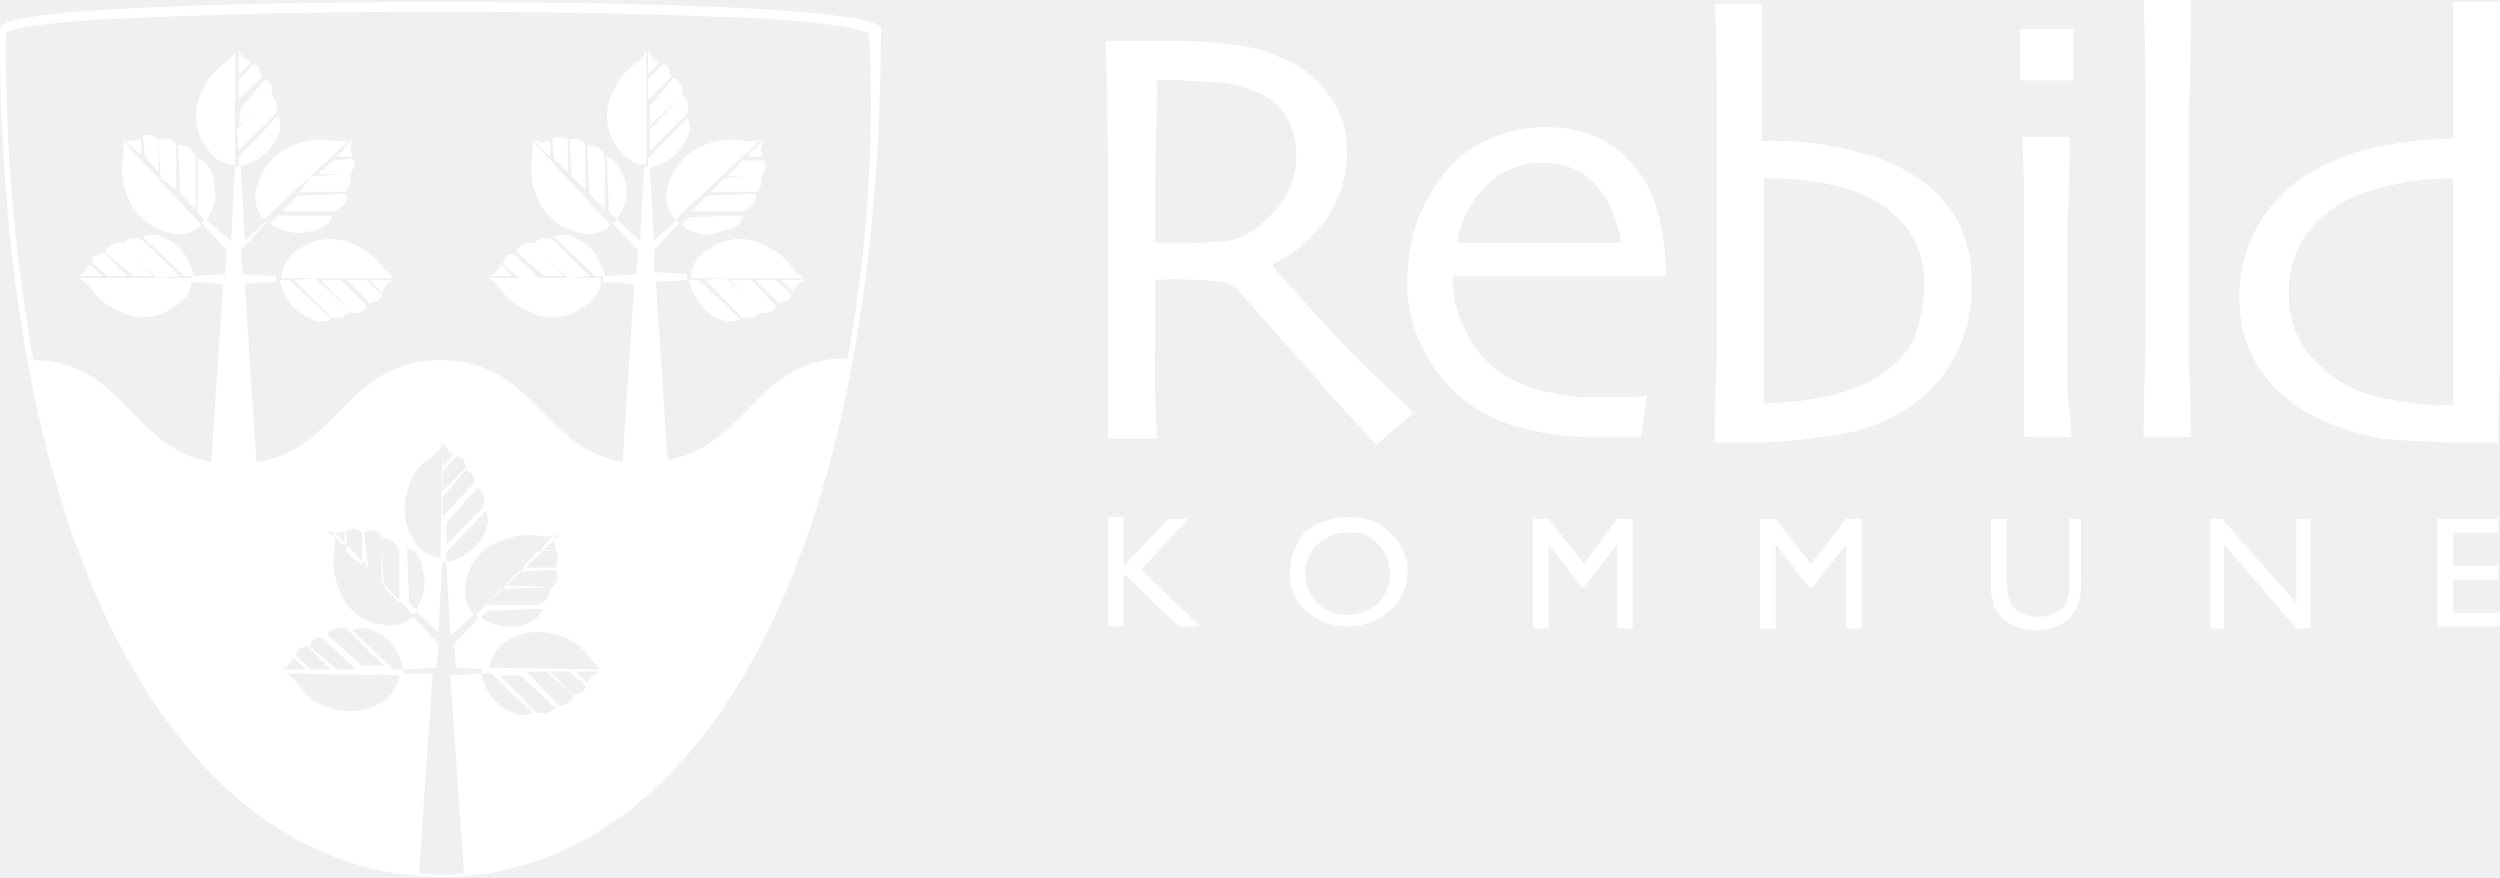
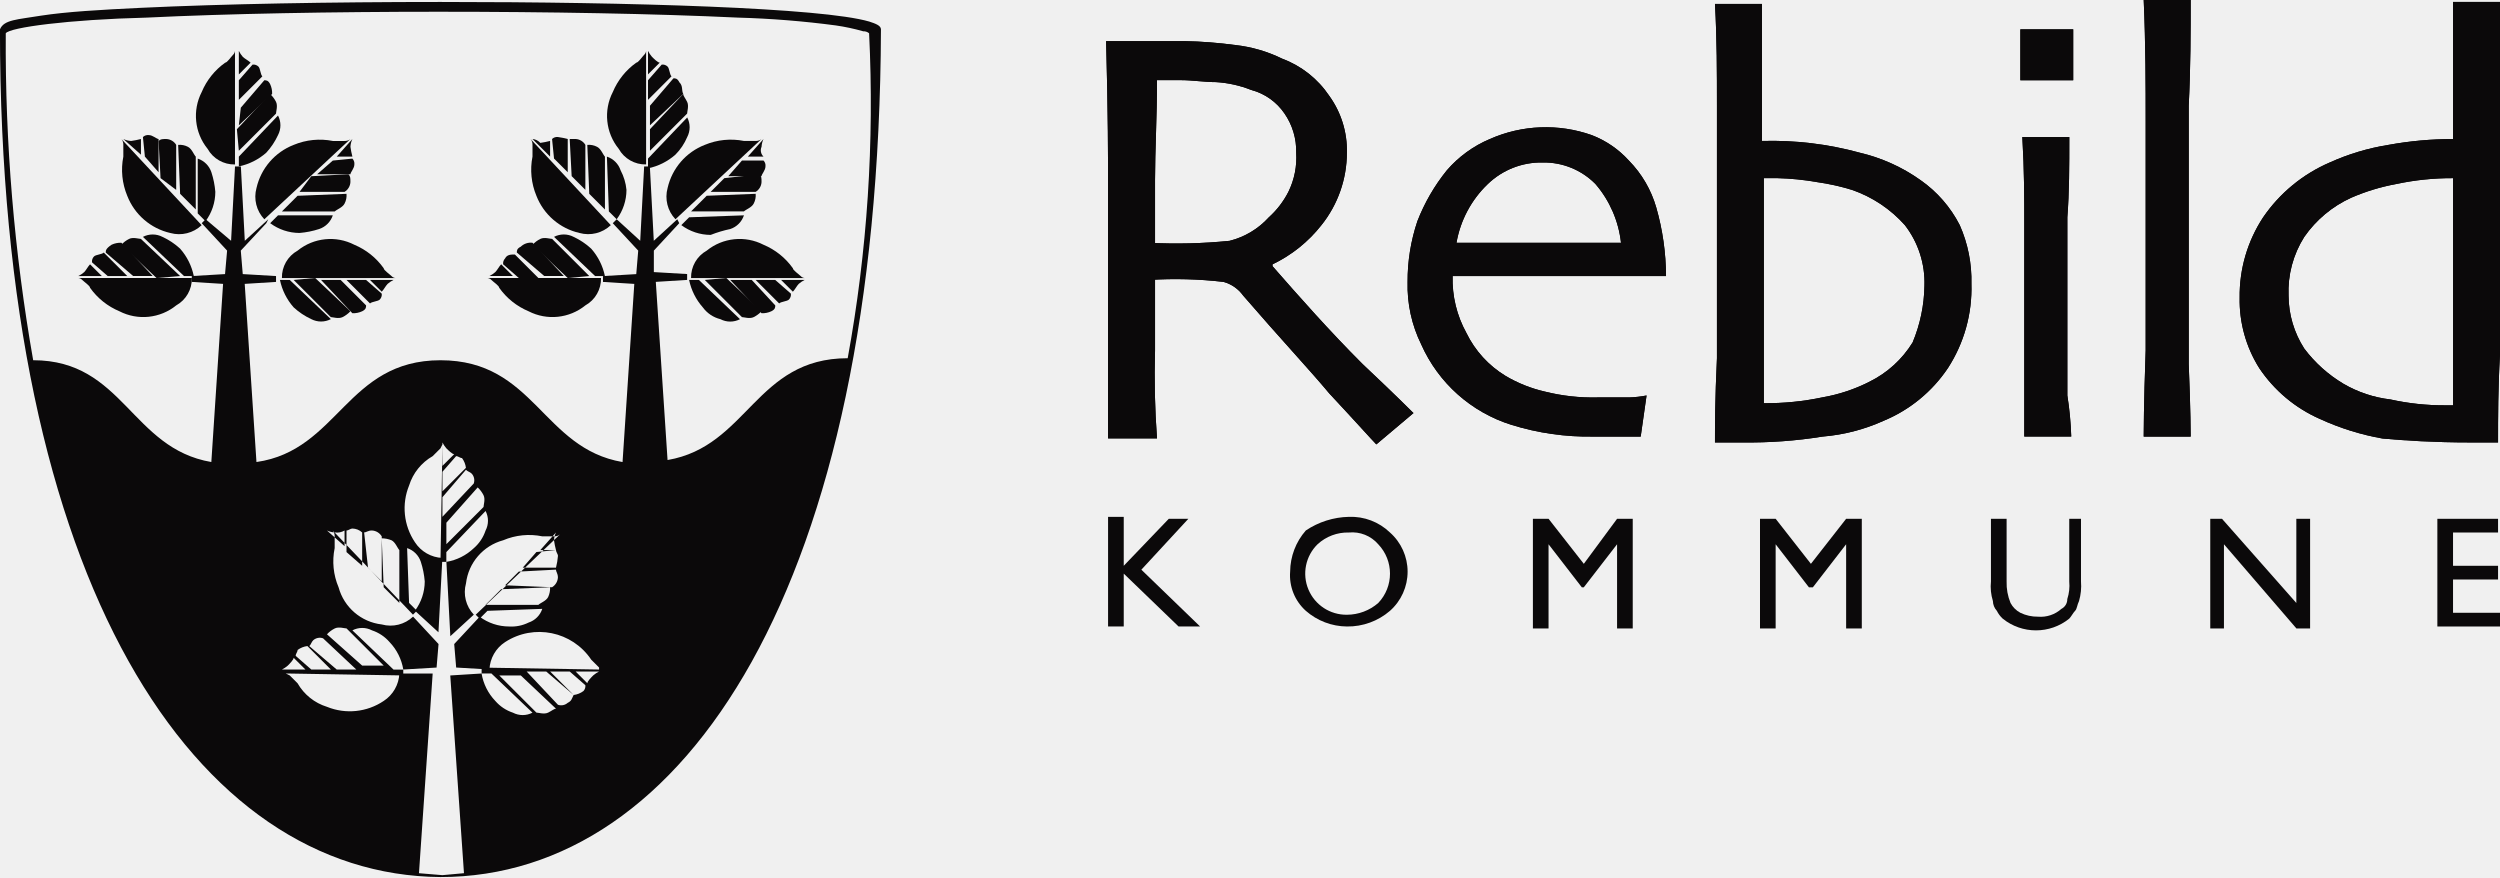
<svg xmlns="http://www.w3.org/2000/svg" width="121.091" height="42.482" viewBox="0 0 121.091 42.482">
  <defs>
-     <style>.a{fill:#fff;}.b{fill:none;}</style>
+     <style>.a{fill:#0b090a;}.b{fill:none;}</style>
  </defs>
  <g transform="translate(-16.6 -17.8)">
    <g transform="translate(70.176 17.8)">
      <g transform="translate(0.095 25.034)">
        <path class="a" d="M76.14,44.295h.948L74.812,46.76l2.845,2.75H76.614l-2.655-2.56v2.56H73.2V44.2h.759v2.371Z" transform="translate(-73.2 -44.2)" />
        <path class="a" d="M85.345,44.2a2.716,2.716,0,0,1,1.991.759,2.534,2.534,0,0,1,0,3.793,3.124,3.124,0,0,1-2.086.759,3.06,3.06,0,0,1-1.991-.759,2.312,2.312,0,0,1-.759-1.9,3.06,3.06,0,0,1,.759-1.991A3.89,3.89,0,0,1,85.345,44.2Zm0,.759a2.153,2.153,0,0,0-1.517.569,1.992,1.992,0,0,0,1.422,3.414,2.325,2.325,0,0,0,1.517-.569,2.062,2.062,0,0,0,0-2.845A1.664,1.664,0,0,0,85.345,44.959Z" transform="translate(-73.681 -44.2)" />
        <path class="a" d="M98.977,44.3h.759v5.31h-.759V45.533l-1.612,2.086h-.095l-1.612-2.086V49.61H94.9V44.3h.759l1.707,2.181Z" transform="translate(-74.323 -44.205)" />
        <path class="a" d="M110.672,44.3h.759v5.31h-.759V45.533l-1.612,2.086h-.19l-1.612-2.086V49.61H106.5V44.3h.759l1.707,2.181Z" transform="translate(-74.923 -44.205)" />
        <path class="a" d="M121.9,44.3h.759v3.034a2.643,2.643,0,0,1-.095.948c-.095.19-.095.379-.19.474s-.19.284-.284.379a2.568,2.568,0,0,1-3.224,0,1.309,1.309,0,0,1-.284-.379.724.724,0,0,1-.19-.474,2.379,2.379,0,0,1-.095-.948V44.3h.759v3.034a2.538,2.538,0,0,0,.19,1.043,1.143,1.143,0,0,0,.474.474,1.894,1.894,0,0,0,.853.19,1.511,1.511,0,0,0,1.138-.379.521.521,0,0,0,.284-.474,2.1,2.1,0,0,0,.095-.853V44.3Z" transform="translate(-75.534 -44.205)" />
        <path class="a" d="M133.577,44.3h.759v5.31h-.664l-3.509-4.077V49.61H129.5V44.3h.569l3.6,4.077V44.3Z" transform="translate(-76.114 -44.205)" />
        <path class="a" d="M141.1,44.3h2.94v.664h-2.181v1.612h2.181v.664h-2.181v1.612h2.276v.664H141.1Z" transform="translate(-76.714 -44.205)" />
      </g>
      <path class="a" d="M87.988,37.917l-1.8,1.517c-.19-.19-.948-1.043-2.276-2.465-.948-1.138-2.371-2.655-4.172-4.741a1.739,1.739,0,0,0-.948-.664,20.06,20.06,0,0,0-3.6-.095v-1.8a25.614,25.614,0,0,0,3.888-.095,3.82,3.82,0,0,0,1.9-1.138,4.253,4.253,0,0,0,.948-1.233,3.761,3.761,0,0,0,.379-1.9,3.2,3.2,0,0,0-.569-1.9,2.827,2.827,0,0,0-1.612-1.138,5.537,5.537,0,0,0-1.707-.379c-.569,0-1.138-.095-1.707-.095H75.565c0,1.8-.095,3.414-.095,4.836v8.25a41.682,41.682,0,0,0,.095,4.267H73.195V27.012c0-1.328,0-3.6-.095-7.112h3.793a21.575,21.575,0,0,1,2.465.19,6.906,6.906,0,0,1,2.276.664,4.739,4.739,0,0,1,2.276,1.8,4.517,4.517,0,0,1,.853,2.75,5.634,5.634,0,0,1-1.233,3.509,6.683,6.683,0,0,1-2.371,1.9V30.8c1.328,1.517,2.75,3.129,4.362,4.741C87.039,36.968,87.893,37.822,87.988,37.917Z" transform="translate(-73.1 -17.909)" />
      <path class="a" d="M101.017,31.507H90.681a5.371,5.371,0,0,0,.664,2.75,4.985,4.985,0,0,0,1.9,2.086,6.621,6.621,0,0,0,1.9.759,9.542,9.542,0,0,0,2.56.284h1.517a5.241,5.241,0,0,0,.853-.095l-.284,1.991H97.508a12.608,12.608,0,0,1-3.983-.569,7.1,7.1,0,0,1-4.362-3.888,6.477,6.477,0,0,1-.664-3.034,9.091,9.091,0,0,1,.474-2.94A9.245,9.245,0,0,1,90.4,26.386a5.654,5.654,0,0,1,2.086-1.517,6.7,6.7,0,0,1,4.931-.19,4.711,4.711,0,0,1,1.8,1.233,5.365,5.365,0,0,1,1.328,2.276A12.192,12.192,0,0,1,101.017,31.507Zm-2.181-1.612A5.238,5.238,0,0,0,97.6,27.05a3.5,3.5,0,0,0-2.56-1.043,3.725,3.725,0,0,0-2.655,1.043,5.159,5.159,0,0,0-1.517,2.845Z" transform="translate(-73.897 -18.136)" />
      <path class="a" d="M116.622,31.56a7.109,7.109,0,0,1-1.138,4.077,6.955,6.955,0,0,1-3.129,2.56,8.908,8.908,0,0,1-2.94.759,22.505,22.505,0,0,1-3.888.284H104.2c0-.759,0-2.086.095-4.077V22.931c0-1.612,0-3.224-.095-4.931h2.276v6.638a16.165,16.165,0,0,1,4.741.569,8.4,8.4,0,0,1,2.94,1.328,5.976,5.976,0,0,1,1.9,2.181A6.622,6.622,0,0,1,116.622,31.56Zm-2.276.095a4.556,4.556,0,0,0-.948-2.94,6.1,6.1,0,0,0-2.56-1.707,11.026,11.026,0,0,0-1.707-.379,12.851,12.851,0,0,0-1.9-.19h-.664v10.9a13.138,13.138,0,0,0,2.845-.284,8.031,8.031,0,0,0,2.276-.759,5.1,5.1,0,0,0,2.086-1.9A7.411,7.411,0,0,0,114.346,31.655Z" transform="translate(-74.709 -17.81)" />
      <path class="a" d="M122.36,21.765H119.8V19.3h2.56Zm-.095,17.258H119.99V28.688c0-1.138,0-2.56-.095-4.172h2.276c0,1.422,0,2.655-.095,3.888v8.629A15.868,15.868,0,0,1,122.265,39.024Z" transform="translate(-75.517 -17.878)" />
      <path class="a" d="M128.376,38.946H126.1c0-.095,0-1.517.095-4.172V23.679c0-1.707,0-3.7-.095-5.879h2.276c0,1.517,0,3.224-.095,5.121V35.437C128.376,37.713,128.376,38.851,128.376,38.946Z" transform="translate(-75.843 -17.8)" />
      <path class="a" d="M143.517,39.236h-1.328c-1.8,0-3.224-.095-4.267-.19a12.454,12.454,0,0,1-3.034-.948,6.864,6.864,0,0,1-2.94-2.465A6.191,6.191,0,0,1,131,32.219a6.921,6.921,0,0,1,1.138-3.888,7.517,7.517,0,0,1,3.224-2.655,11.179,11.179,0,0,1,2.845-.853,17.46,17.46,0,0,1,3.129-.284V17.9h2.276V34.968C143.517,36.581,143.517,38,143.517,39.236Zm-2.181-10.146V26.434a12.873,12.873,0,0,0-2.75.284,9.952,9.952,0,0,0-2.181.664,5.575,5.575,0,0,0-2.276,1.9,4.938,4.938,0,0,0-.759,2.845,4.769,4.769,0,0,0,.759,2.56,6.608,6.608,0,0,0,1.9,1.707,5.873,5.873,0,0,0,2.276.759,12,12,0,0,0,2.655.284h.379V29.089Z" transform="translate(-76.096 -17.805)" />
      <path class="a" d="M87.988,37.917l-1.8,1.517c-.19-.19-.948-1.043-2.276-2.465-.948-1.138-2.371-2.655-4.172-4.741a1.739,1.739,0,0,0-.948-.664,20.06,20.06,0,0,0-3.6-.095v-1.8a25.614,25.614,0,0,0,3.888-.095,3.82,3.82,0,0,0,1.9-1.138,4.253,4.253,0,0,0,.948-1.233,3.761,3.761,0,0,0,.379-1.9,3.2,3.2,0,0,0-.569-1.9,2.827,2.827,0,0,0-1.612-1.138,5.537,5.537,0,0,0-1.707-.379c-.569,0-1.138-.095-1.707-.095H75.565c0,1.8-.095,3.414-.095,4.836v8.25a41.682,41.682,0,0,0,.095,4.267H73.195V27.012c0-1.328,0-3.6-.095-7.112h3.793a21.575,21.575,0,0,1,2.465.19,6.906,6.906,0,0,1,2.276.664,4.739,4.739,0,0,1,2.276,1.8,4.517,4.517,0,0,1,.853,2.75,5.634,5.634,0,0,1-1.233,3.509,6.683,6.683,0,0,1-2.371,1.9V30.8c1.328,1.517,2.75,3.129,4.362,4.741C87.039,36.968,87.893,37.822,87.988,37.917Z" transform="translate(-73.1 -17.909)" />
      <path class="a" d="M101.017,31.507H90.681a5.371,5.371,0,0,0,.664,2.75,4.985,4.985,0,0,0,1.9,2.086,6.621,6.621,0,0,0,1.9.759,9.542,9.542,0,0,0,2.56.284h1.517a5.241,5.241,0,0,0,.853-.095l-.284,1.991H97.508a12.608,12.608,0,0,1-3.983-.569,7.1,7.1,0,0,1-4.362-3.888,6.477,6.477,0,0,1-.664-3.034,9.091,9.091,0,0,1,.474-2.94A9.245,9.245,0,0,1,90.4,26.386a5.654,5.654,0,0,1,2.086-1.517,6.7,6.7,0,0,1,4.931-.19,4.711,4.711,0,0,1,1.8,1.233,5.365,5.365,0,0,1,1.328,2.276A12.192,12.192,0,0,1,101.017,31.507Zm-2.181-1.612A5.238,5.238,0,0,0,97.6,27.05a3.5,3.5,0,0,0-2.56-1.043,3.725,3.725,0,0,0-2.655,1.043,5.159,5.159,0,0,0-1.517,2.845Z" transform="translate(-73.897 -18.136)" />
      <path class="a" d="M116.622,31.56a7.109,7.109,0,0,1-1.138,4.077,6.955,6.955,0,0,1-3.129,2.56,8.908,8.908,0,0,1-2.94.759,22.505,22.505,0,0,1-3.888.284H104.2c0-.759,0-2.086.095-4.077V22.931c0-1.612,0-3.224-.095-4.931h2.276v6.638a16.165,16.165,0,0,1,4.741.569,8.4,8.4,0,0,1,2.94,1.328,5.976,5.976,0,0,1,1.9,2.181A6.622,6.622,0,0,1,116.622,31.56Zm-2.276.095a4.556,4.556,0,0,0-.948-2.94,6.1,6.1,0,0,0-2.56-1.707,11.026,11.026,0,0,0-1.707-.379,12.851,12.851,0,0,0-1.9-.19h-.664v10.9a13.138,13.138,0,0,0,2.845-.284,8.031,8.031,0,0,0,2.276-.759,5.1,5.1,0,0,0,2.086-1.9A7.411,7.411,0,0,0,114.346,31.655Z" transform="translate(-74.709 -17.81)" />
      <path class="a" d="M122.36,21.765H119.8V19.3h2.56Zm-.095,17.258H119.99V28.688c0-1.138,0-2.56-.095-4.172h2.276c0,1.422,0,2.655-.095,3.888v8.629A15.868,15.868,0,0,1,122.265,39.024Z" transform="translate(-75.517 -17.878)" />
      <path class="a" d="M128.376,38.946H126.1c0-.095,0-1.517.095-4.172V23.679c0-1.707,0-3.7-.095-5.879h2.276c0,1.517,0,3.224-.095,5.121V35.437C128.376,37.713,128.376,38.851,128.376,38.946Z" transform="translate(-75.843 -17.8)" />
      <path class="a" d="M143.517,39.236h-1.328c-1.8,0-3.224-.095-4.267-.19a12.454,12.454,0,0,1-3.034-.948,6.864,6.864,0,0,1-2.94-2.465A6.191,6.191,0,0,1,131,32.219a6.921,6.921,0,0,1,1.138-3.888,7.517,7.517,0,0,1,3.224-2.655,11.179,11.179,0,0,1,2.845-.853,17.46,17.46,0,0,1,3.129-.284V17.9h2.276V34.968C143.517,36.581,143.517,38,143.517,39.236Zm-2.181-10.146V26.434a12.873,12.873,0,0,0-2.75.284,9.952,9.952,0,0,0-2.181.664,5.575,5.575,0,0,0-2.276,1.9,4.938,4.938,0,0,0-.759,2.845,4.769,4.769,0,0,0,.759,2.56,6.608,6.608,0,0,0,1.9,1.707,5.873,5.873,0,0,0,2.276.759,12,12,0,0,0,2.655.284h.379V29.089Z" transform="translate(-76.096 -17.805)" />
    </g>
    <g transform="translate(16.6 17.895)">
      <path class="a" d="M28.8,25.691v.474a2.884,2.884,0,0,0,1.328-.664,3.309,3.309,0,0,0,.569-.853,1.022,1.022,0,0,0,0-.948Z" transform="translate(-17.231 -18.2)" />
      <path class="a" d="M28.795,25.35l1.8-1.8c0-.095.095-.379,0-.569a1.309,1.309,0,0,0-.284-.379L28.7,24.307Z" transform="translate(-17.226 -18.143)" />
      <path class="a" d="M28.8,24.081l1.612-1.517a1.031,1.031,0,0,0-.095-.474c-.095-.19-.19-.19-.284-.19l-1.138,1.328Z" transform="translate(-17.231 -18.107)" />
      <path class="a" d="M28.5,20.4a.294.294,0,0,1-.095.19c-.095.095-.284.379-.379.379a3.31,3.31,0,0,0-1.138,1.422,2.53,2.53,0,0,0,.284,2.75A1.481,1.481,0,0,0,28.5,25.9V20.4Z" transform="translate(-17.118 -18.029)" />
      <path class="a" d="M28.8,22.807l1.138-1.138c-.095-.095-.095-.379-.19-.474a.348.348,0,0,0-.284-.095l-.664.759Z" transform="translate(-17.231 -18.066)" />
      <path class="a" d="M29.369,20.969c-.095-.095-.284-.19-.379-.284a1.364,1.364,0,0,1-.19-.284h0v1.138Z" transform="translate(-17.231 -18.029)" />
      <path class="a" d="M30.779,28.8l-.379.379a2.391,2.391,0,0,0,1.422.474,4.173,4.173,0,0,0,.948-.19,1.043,1.043,0,0,0,.664-.664Z" transform="translate(-17.314 -18.464)" />
      <path class="a" d="M31,28.553h2.56c.095-.095.379-.19.474-.379a.855.855,0,0,0,.095-.474l-2.371.095Z" transform="translate(-17.345 -18.407)" />
      <path class="a" d="M31.9,27.553h2.181a.591.591,0,0,0,.284-.474c0-.19,0-.284-.095-.379l-1.8.095Z" transform="translate(-17.392 -18.355)" />
      <path class="a" d="M34.249,24.9a.415.415,0,0,1-.284.095H33.4a3.278,3.278,0,0,0-1.9.19,2.942,2.942,0,0,0-1.8,2.086,1.589,1.589,0,0,0,.379,1.517L34.249,24.9Z" transform="translate(-17.276 -18.262)" />
      <path class="a" d="M32.8,26.659h1.612c0-.095.19-.284.19-.474a.348.348,0,0,0-.095-.284l-.948.095Z" transform="translate(-17.438 -18.314)" />
      <path class="a" d="M34.559,25.753a4.107,4.107,0,0,1-.095-.474.981.981,0,0,1,.095-.379h0l-.759.853Z" transform="translate(-17.49 -18.262)" />
      <path class="a" d="M26.7,28.555l.379.379a2.391,2.391,0,0,0,.474-1.422,4.173,4.173,0,0,0-.19-.948A1.043,1.043,0,0,0,26.7,25.9Z" transform="translate(-17.123 -18.314)" />
      <path class="a" d="M26.553,28.329v-2.56c-.095-.095-.19-.379-.379-.474A.855.855,0,0,0,25.7,25.2l.095,2.371Z" transform="translate(-17.071 -18.278)" />
      <path class="a" d="M25.553,27.365V25.184a.591.591,0,0,0-.474-.284c-.19,0-.284,0-.379.095l.095,1.8Z" transform="translate(-17.019 -18.262)" />
      <path class="a" d="M22.8,24.9a.415.415,0,0,1,.095.284v.569a3.278,3.278,0,0,0,.19,1.9,2.942,2.942,0,0,0,2.086,1.8,1.589,1.589,0,0,0,1.517-.379L22.8,24.9Z" transform="translate(-16.921 -18.262)" />
      <path class="a" d="M24.659,26.5V24.89c-.095,0-.284-.19-.474-.19a.348.348,0,0,0-.284.095l.095.948Z" transform="translate(-16.978 -18.252)" />
      <path class="a" d="M23.753,24.9a4.107,4.107,0,0,1-.474.095A.981.981,0,0,1,22.9,24.9h0l.853.759Z" transform="translate(-16.926 -18.262)" />
      <path class="a" d="M25.891,31.791h.474a2.884,2.884,0,0,0-.664-1.328,3.309,3.309,0,0,0-.853-.569,1.022,1.022,0,0,0-.948,0Z" transform="translate(-16.978 -18.515)" />
      <path class="a" d="M25.645,31.8l-1.9-1.8c-.095,0-.379-.095-.569,0a1.309,1.309,0,0,0-.379.284l1.707,1.612Z" transform="translate(-16.921 -18.524)" />
      <path class="a" d="M24.276,31.812,22.759,30.2a1.031,1.031,0,0,0-.474.095c-.284.19-.284.284-.284.379l1.328,1.138Z" transform="translate(-16.879 -18.537)" />
      <path class="a" d="M20.6,32a.294.294,0,0,1,.19.095c.095.095.379.284.379.379a3.31,3.31,0,0,0,1.422,1.138,2.53,2.53,0,0,0,2.75-.284A1.481,1.481,0,0,0,26.1,32Z" transform="translate(-16.807 -18.63)" />
      <path class="a" d="M23.007,31.838,21.869,30.7c-.095.095-.379.095-.474.19a.348.348,0,0,0-.095.284l.759.664Z" transform="translate(-16.843 -18.562)" />
      <path class="a" d="M21.169,31.3c-.095.095-.19.284-.284.379a1.364,1.364,0,0,1-.284.19h1.138Z" transform="translate(-16.807 -18.593)" />
      <path class="a" d="M31.374,32.1H30.9a2.885,2.885,0,0,0,.664,1.328,3.309,3.309,0,0,0,.853.569,1.022,1.022,0,0,0,.948,0Z" transform="translate(-17.34 -18.635)" />
      <path class="a" d="M31.6,32.095l1.8,1.8c.095,0,.379.095.569,0a1.309,1.309,0,0,0,.379-.284L32.643,32Z" transform="translate(-17.376 -18.63)" />
      <path class="a" d="M33,32.1l1.517,1.612a1.031,1.031,0,0,0,.474-.095c.19-.095.19-.19.19-.284L33.948,32.1Z" transform="translate(-17.449 -18.635)" />
      <path class="a" d="M36.5,31.9a.294.294,0,0,1-.19-.095c-.095-.095-.379-.284-.379-.379a3.31,3.31,0,0,0-1.422-1.138,2.53,2.53,0,0,0-2.75.284A1.481,1.481,0,0,0,31,31.9Z" transform="translate(-17.345 -18.527)" />
      <path class="a" d="M34.3,32.1l1.138,1.138c.095-.095.379-.095.474-.19a.348.348,0,0,0,.095-.284l-.759-.664Z" transform="translate(-17.516 -18.635)" />
      <path class="a" d="M36.069,32.669c.095-.095.19-.284.284-.379a1.364,1.364,0,0,1,.284-.19H35.5Z" transform="translate(-17.578 -18.635)" />
      <g transform="translate(0.474 0.284)">
        <path class="b" d="M58.633,19.148a10.077,10.077,0,0,0-1.328-.284c-1.138-.19-2.845-.284-4.741-.379-3.983-.19-9.293-.284-14.508-.284-5.121,0-10.241.095-14.129.284a34.811,34.811,0,0,0-6.827.759,88.207,88.207,0,0,0,1.328,15.836c4.362,0,4.741,4.267,8.629,4.931l.569-8.629-1.517-.095V31l1.612-.095.095-1.138-1.233-1.328.19-.19,1.138,1.043.19-3.6h.284l.19,3.6,1.138-1.043.19.19-1.233,1.328.095,1.138L30.375,31v.284l-1.517.095.569,8.629c3.983-.664,4.362-4.931,8.914-4.931s4.931,4.267,8.819,4.931l.569-8.629-1.517-.095a1.671,1.671,0,0,1-.759,1.328,2.936,2.936,0,0,1-2.75.284A2.49,2.49,0,0,1,41.28,31.76l-.379-.379a6.533,6.533,0,0,0-.664-.095h0l5.689.095V31.1h-.474l-1.991-1.9a1.022,1.022,0,0,1,.948,0,1.929,1.929,0,0,1,.853.569,2.521,2.521,0,0,1,.664,1.328L47.539,31l.095-1.138L46.4,28.536a1.589,1.589,0,0,1-1.517.379,2.462,2.462,0,0,1-2.086-1.8,3.2,3.2,0,0,1-.19-1.9v-.569a.415.415,0,0,0-.095-.284h0L46.4,28.441l.19-.19-.379-.379-.095-2.655a1.043,1.043,0,0,1,.664.664,1.875,1.875,0,0,1,.19.948,2.391,2.391,0,0,1-.474,1.422l1.138,1.043.19-3.6a1.671,1.671,0,0,1-1.328-.759,2.936,2.936,0,0,1-.284-2.75,2.49,2.49,0,0,1,1.138-1.422l.379-.379.095-.19h0l-.095,5.595h.284v-.474l1.9-1.991a1.022,1.022,0,0,1,0,.948,1.928,1.928,0,0,1-.569.853,2.521,2.521,0,0,1-1.328.664l.19,3.6,1.138-1.043a1.589,1.589,0,0,1-.379-1.517,2.462,2.462,0,0,1,1.8-2.086,3.2,3.2,0,0,1,1.9-.19h.569a.415.415,0,0,0,.284-.095h0l-4.077,3.983.19.19L50,28.251l2.655-.095A1.043,1.043,0,0,1,52,28.82a4.173,4.173,0,0,1-.948.19,2.391,2.391,0,0,1-1.422-.474L48.3,29.958l.095,1.138L50,31.191a1.671,1.671,0,0,1,.759-1.328,3.034,3.034,0,0,1,4.172.853l.379.379.19.095h0L49.909,31.1v.284h.474l1.991,1.9a1.022,1.022,0,0,1-.948,0,1.929,1.929,0,0,1-.853-.569,2.521,2.521,0,0,1-.664-1.328l-1.517.095.569,8.629c3.888-.664,4.267-4.931,8.724-4.931a88.207,88.207,0,0,0,1.328-15.836h0C58.918,19.243,58.823,19.243,58.633,19.148Zm-18.4,12.043h0a1.364,1.364,0,0,0,.284-.19c.095-.095.284-.284.284-.379l.569.569Zm1.422,0-.759-.664c0-.095.095-.19.095-.284a1,1,0,0,1,.474-.19l1.138,1.138Zm1.043-1.9c.19-.095.474,0,.569,0l1.8,1.8H44.03l-1.707-1.612C42.513,29.484,42.513,29.389,42.7,29.295Zm1.138,1.9h-.948l-1.328-1.138c.095-.095.095-.19.19-.284a.48.48,0,0,1,.474-.095Zm-.569-5.879-.853-.759h0a.981.981,0,0,0,.379.095.711.711,0,0,0,.474-.095Zm.095.19-.095-.948c.095,0,.19-.095.284-.095a.724.724,0,0,1,.474.19V26.26Zm1.612,1.517-.664-.664-.095-1.8c.095,0,.19-.095.379-.095a.591.591,0,0,1,.474.284Zm.948.948-.759-.759-.095-2.371a1.269,1.269,0,0,1,.474.095c.19.095.284.379.379.474Zm2.086-7.681h0a1.364,1.364,0,0,0,.19.284c.095.095.284.284.379.284l-.569.569Zm0,1.328.664-.759c.095,0,.19.095.284.095a1,1,0,0,1,.19.474l-1.138,1.138Zm0,1.328,1.138-1.328c.095.095.19.095.284.19a.48.48,0,0,1,.095.474l-1.612,1.517Zm1.9.379-1.8,1.8V24.079l1.612-1.707a1.309,1.309,0,0,1,.284.379C50,22.941,49.909,23.226,49.909,23.321Zm3.6,1.233h0a.981.981,0,0,0-.095.379.711.711,0,0,0,.095.474h-.759Zm-.379,3.129c-.095.19-.379.284-.474.379H50.1l.759-.759,2.371-.095A.855.855,0,0,1,53.133,27.682Zm.095-.474H51.047l.664-.664,1.8-.095c0,.095.095.19.095.379C53.513,27.019,53.323,27.114,53.228,27.208Zm.284-.948H51.9l.664-.759.948-.095c0,.095.095.19.095.284A3.353,3.353,0,0,1,53.513,26.26Zm-.379,7.017c-.19.095-.474,0-.569,0l-1.8-1.8h1.043l1.707,1.612C53.418,33.088,53.323,33.182,53.133,33.277Zm.948-.379a.48.48,0,0,1-.474.095L52.09,31.381h.948l1.328,1.138C54.271,32.613,54.271,32.708,54.082,32.9Zm.759-.664a1,1,0,0,1-.474.19l-1.138-1.138h.948l.759.664C54.935,32.139,54.935,32.139,54.84,32.234Zm.759-.853a1.364,1.364,0,0,0-.284.19c-.095.095-.284.284-.284.379l-.569-.569Z" transform="translate(-17.1 -18.2)" />
        <path class="a" d="M51.6,24.748a1.022,1.022,0,0,0,0-.948l-1.9,1.991v.474a2.884,2.884,0,0,0,1.328-.664A2.691,2.691,0,0,0,51.6,24.748Z" transform="translate(-18.787 -18.49)" />
        <path class="a" d="M51.412,22.6,49.8,24.307V25.35l1.8-1.8c0-.095.095-.379,0-.569S51.412,22.695,51.412,22.6Z" transform="translate(-18.792 -18.428)" />
        <path class="a" d="M51.222,21.99c-.095-.19-.19-.19-.284-.19L49.8,23.128v.948l1.612-1.517C51.317,22.369,51.412,22.179,51.222,21.99Z" transform="translate(-18.792 -18.386)" />
        <path class="a" d="M49.5,20.4a.294.294,0,0,1-.095.19c-.095.095-.284.379-.379.379a3.31,3.31,0,0,0-1.138,1.422,2.53,2.53,0,0,0,.284,2.75A1.481,1.481,0,0,0,49.5,25.9V20.4Z" transform="translate(-18.679 -18.314)" />
        <path class="a" d="M50.648,21.195a.348.348,0,0,0-.284-.095l-.664.759v.948l1.138-1.138C50.743,21.574,50.743,21.29,50.648,21.195Z" transform="translate(-18.787 -18.35)" />
        <path class="a" d="M49.89,20.684a1.364,1.364,0,0,1-.19-.284h0v1.138l.569-.569C50.174,20.969,49.984,20.779,49.89,20.684Z" transform="translate(-18.787 -18.314)" />
        <path class="a" d="M53.771,29.464a1.043,1.043,0,0,0,.664-.664l-2.655.095-.379.379a2.391,2.391,0,0,0,1.422.474A5.892,5.892,0,0,1,53.771,29.464Z" transform="translate(-18.875 -18.749)" />
        <path class="a" d="M51.9,28.553h2.56c.095-.095.379-.19.474-.379a.855.855,0,0,0,.095-.474l-2.371.095Z" transform="translate(-18.901 -18.692)" />
        <path class="a" d="M53.564,26.89l-.664.664h2.181a.591.591,0,0,0,.284-.474c0-.19,0-.284-.095-.379Z" transform="translate(-18.953 -18.64)" />
        <path class="a" d="M55.249,24.9a.415.415,0,0,1-.284.095H54.4a3.278,3.278,0,0,0-1.9.19,2.942,2.942,0,0,0-1.8,2.086,1.589,1.589,0,0,0,.379,1.517L55.249,24.9Z" transform="translate(-18.837 -18.547)" />
        <path class="a" d="M54.464,26l-.664.759h1.612c0-.095.19-.284.19-.474A.348.348,0,0,0,55.507,26Z" transform="translate(-18.999 -18.604)" />
        <path class="a" d="M55.464,25.279a.981.981,0,0,1,.095-.379h0l-.759.853h.759A.417.417,0,0,1,55.464,25.279Z" transform="translate(-19.051 -18.547)" />
        <path class="a" d="M48.264,26.464A1.043,1.043,0,0,0,47.6,25.8l.095,2.655.379.379a2.391,2.391,0,0,0,.474-1.422A2.512,2.512,0,0,0,48.264,26.464Z" transform="translate(-18.678 -18.593)" />
        <path class="a" d="M47.074,25.295A.855.855,0,0,0,46.6,25.2l.095,2.371.759.759v-2.56C47.359,25.674,47.264,25.39,47.074,25.295Z" transform="translate(-18.627 -18.562)" />
        <path class="a" d="M45.7,24.9l.095,1.8.664.664V25.184a.591.591,0,0,0-.474-.284Z" transform="translate(-18.58 -18.547)" />
        <path class="a" d="M43.7,24.9a.415.415,0,0,1,.095.284v.569a3.278,3.278,0,0,0,.19,1.9,2.942,2.942,0,0,0,2.086,1.8,1.589,1.589,0,0,0,1.517-.379L43.7,24.9Z" transform="translate(-18.477 -18.547)" />
        <path class="a" d="M45.084,24.8a.348.348,0,0,0-.284.095l.095.948.664.664V24.895A4.107,4.107,0,0,0,45.084,24.8Z" transform="translate(-18.534 -18.542)" />
        <path class="a" d="M43.8,24.9h0l.853.853v-.759a4.107,4.107,0,0,1-.474.095A.587.587,0,0,0,43.8,24.9Z" transform="translate(-18.482 -18.547)" />
        <path class="a" d="M45.848,29.894a1.022,1.022,0,0,0-.948,0l1.991,1.9h.474a2.884,2.884,0,0,0-.664-1.328A3.309,3.309,0,0,0,45.848,29.894Z" transform="translate(-18.539 -18.8)" />
        <path class="a" d="M46.55,31.8l-1.8-1.8c-.095,0-.379-.095-.569,0a1.309,1.309,0,0,0-.379.284l1.707,1.612Z" transform="translate(-18.482 -18.808)" />
        <path class="a" d="M43.19,30.39c-.19.095-.19.19-.19.284l1.328,1.138h.948L43.759,30.2A.7.7,0,0,0,43.19,30.39Z" transform="translate(-18.44 -18.821)" />
        <path class="a" d="M41.5,32a.294.294,0,0,1,.19.095c.095.095.379.284.379.379a3.311,3.311,0,0,0,1.422,1.138,2.53,2.53,0,0,0,2.75-.284A1.481,1.481,0,0,0,47,32Z" transform="translate(-18.363 -18.914)" />
        <path class="a" d="M42.395,30.99a.348.348,0,0,0-.095.284l.759.664h.948L42.869,30.8C42.679,30.8,42.49,30.8,42.395,30.99Z" transform="translate(-18.404 -18.852)" />
        <path class="a" d="M41.884,31.679a1.364,1.364,0,0,1-.284.19h1.138l-.569-.569C42.074,31.395,41.979,31.584,41.884,31.679Z" transform="translate(-18.368 -18.878)" />
        <path class="a" d="M53.317,34a1.022,1.022,0,0,0,.948,0l-1.991-1.9H51.8a2.884,2.884,0,0,0,.664,1.328A1.5,1.5,0,0,0,53.317,34Z" transform="translate(-18.896 -18.919)" />
        <path class="a" d="M52.6,32.095l1.8,1.8c.095,0,.379.095.569,0a1.309,1.309,0,0,0,.379-.284L53.643,32Z" transform="translate(-18.937 -18.914)" />
        <path class="a" d="M53.9,32.1l1.517,1.612a1.031,1.031,0,0,0,.474-.095c.19-.095.19-.19.19-.284L54.943,32.1Z" transform="translate(-19.004 -18.919)" />
        <path class="a" d="M57.4,31.9a.294.294,0,0,1-.19-.095c-.095-.095-.379-.284-.379-.379a3.311,3.311,0,0,0-1.422-1.138,2.53,2.53,0,0,0-2.75.284A1.481,1.481,0,0,0,51.9,31.9Z" transform="translate(-18.901 -18.812)" />
        <path class="a" d="M55.2,32.1l1.138,1.138c.095-.095.379-.095.474-.19a.348.348,0,0,0,.095-.284l-.759-.664Z" transform="translate(-19.072 -18.919)" />
        <path class="a" d="M57.069,32.669c.095-.095.19-.284.284-.379a1.364,1.364,0,0,1,.284-.19H56.5Z" transform="translate(-19.139 -18.919)" />
      </g>
      <path class="b" d="M58.633,19.148a10.077,10.077,0,0,0-1.328-.284c-1.138-.19-2.845-.284-4.741-.379-3.983-.19-9.293-.284-14.508-.284-5.121,0-10.241.095-14.129.284a34.811,34.811,0,0,0-6.827.759,88.207,88.207,0,0,0,1.328,15.836c4.362,0,4.741,4.267,8.629,4.931l.569-8.629-1.517-.095V31l1.612-.095.095-1.138-1.233-1.328.19-.19,1.138,1.043.19-3.6h.284l.19,3.6,1.138-1.043.19.19-1.233,1.328.095,1.138L30.375,31v.284l-1.517.095.569,8.629c3.983-.664,4.362-4.931,8.914-4.931s4.931,4.267,8.819,4.931l.569-8.629-1.517-.095V31l1.612-.095.095-1.138-1.233-1.328.19-.19,1.138,1.043.19-3.6h.284l.19,3.6,1.138-1.043.19.19L48.3,29.958l.095,1.138L50,31.191v.284l-1.517.095.569,8.629c3.888-.664,4.267-4.931,8.724-4.931a88.206,88.206,0,0,0,1.328-15.836h0A1.263,1.263,0,0,0,58.633,19.148Z" transform="translate(-16.626 -17.916)" />
      <path class="a" d="M58.7,18.848c-2.276-.664-11.474-.948-20.767-.948-5.31,0-10.526.095-14.508.284-1.991.095-3.6.19-4.836.379-1.138.19-1.8.19-1.991.664,0,26.93,9.482,40.964,21.336,41.059,11.853,0,21.241-14.129,21.336-41.059C59.271,19.038,58.987,18.943,58.7,18.848ZM43.151,52.321c-.19.095-.474,0-.569,0l-1.8-1.8h1.043l1.707,1.612C43.435,52.132,43.341,52.227,43.151,52.321Zm.948-.474a.48.48,0,0,1-.474.095L42.108,50.33h.948l1.328,1.138C44.289,51.658,44.289,51.752,44.1,51.847Zm.759-.569a1,1,0,0,1-.474.19L43.246,50.33h.948l.759.664A.348.348,0,0,1,44.858,51.278Zm.759-.948a1.364,1.364,0,0,0-.284.19c-.095.095-.284.284-.284.379l-.569-.569Zm0-.095-5.689-.095v.284H40.4l1.991,1.9a1.022,1.022,0,0,1-.948,0,1.928,1.928,0,0,1-.853-.569,2.521,2.521,0,0,1-.664-1.328l-1.517.095.664,9.577-1.043.095L36.893,60.1l.664-9.672H35.944a1.671,1.671,0,0,1-.759,1.328,2.936,2.936,0,0,1-2.75.284A2.49,2.49,0,0,1,31.013,50.9l-.379-.379-.19-.095h0l5.689.095v-.284H35.66l-1.991-1.9a1.022,1.022,0,0,1,.948,0,1.929,1.929,0,0,1,.853.569,2.521,2.521,0,0,1,.664,1.328l1.612-.095L37.841,49l-1.233-1.328a1.589,1.589,0,0,1-1.517.379A2.462,2.462,0,0,1,33,46.253a3.2,3.2,0,0,1-.19-1.9v-.569a.415.415,0,0,0-.095-.284h0l3.888,4.077.19-.19-.379-.379-.095-2.655a1.043,1.043,0,0,1,.664.664,4.173,4.173,0,0,1,.19.948,2.391,2.391,0,0,1-.474,1.422l1.138,1.043.19-3.6a1.671,1.671,0,0,1-1.328-.759,2.936,2.936,0,0,1-.284-2.75A2.49,2.49,0,0,1,37.556,39.9l.379-.379.095-.19h0l-.095,5.689h.284v-.474l1.9-1.991a1.022,1.022,0,0,1,0,.948,1.929,1.929,0,0,1-.569.853,2.521,2.521,0,0,1-1.328.664h0l.19,3.6,1.138-1.043a1.589,1.589,0,0,1-.379-1.517,2.462,2.462,0,0,1,1.8-2.086,3.2,3.2,0,0,1,1.9-.19h.569a.415.415,0,0,0,.284-.095h0L39.642,47.58l.19.19.379-.379,2.655-.095a1.043,1.043,0,0,1-.664.664,1.875,1.875,0,0,1-.948.19,2.391,2.391,0,0,1-1.422-.474L38.6,49l.095,1.138,1.612.095a1.671,1.671,0,0,1,.759-1.328,3.034,3.034,0,0,1,4.172.853l.379.379v.095Zm-11.758,0H32.91L31.582,49.1c.095-.095.095-.19.19-.284a.48.48,0,0,1,.474-.095Zm-1.422-1.707a1.309,1.309,0,0,1,.379-.284c.19-.095.474,0,.569,0l1.8,1.8H34.143Zm.19,1.707h-.948l-.759-.664c0-.095.095-.19.095-.284a1,1,0,0,1,.474-.19Zm-1.233,0H30.255a1.364,1.364,0,0,0,.284-.19c.095-.095.284-.284.284-.379ZM32.436,43.5h0a.981.981,0,0,0,.379.095.711.711,0,0,0,.474-.095v.759Zm.948,0c.095,0,.19-.095.284-.095a.724.724,0,0,1,.474.19V45.21l-.759-.664Zm.853.095c.095,0,.19-.095.379-.095a.591.591,0,0,1,.474.284v2.181l-.664-.664Zm.853.284a1.269,1.269,0,0,1,.474.095c.19.095.284.379.379.474v2.56l-.759-.759Zm2.94-1.043v-.948l1.138-1.328c.095.095.19.095.284.19a.48.48,0,0,1,.095.474Zm1.707-1.422a1.309,1.309,0,0,1,.284.379c.095.19,0,.474,0,.569l-1.8,1.8V43.123Zm-1.707.19v-.948l.664-.759c.095,0,.19.095.284.095a1,1,0,0,1,.19.474Zm0-1.233V39.236h0a1.364,1.364,0,0,0,.19.284c.095.095.284.284.379.284Zm3.034,5.784.664-.664,1.8-.095c0,.095.095.19.095.379a.591.591,0,0,1-.284.474Zm2.181.095a1.031,1.031,0,0,1-.095.474c-.095.19-.379.284-.474.379h-2.56l.759-.759Zm.284-.948H41.918l.664-.759.948-.095c0,.095.095.19.095.284A3.353,3.353,0,0,1,43.53,45.3Zm0-.853h-.759l.759-.853h0a.981.981,0,0,0-.095.379A4.107,4.107,0,0,0,43.53,44.451Zm14.129-9.293c-4.457,0-4.836,4.267-8.724,4.931l-.569-8.629,1.517-.095v-.284l-1.612-.095V29.943L49.5,28.615l-.095-.19-1.138,1.043-.19-3.6H47.8l-.19,3.6L46.47,28.426l-.19.19,1.233,1.328-.095,1.138-1.612.095v.284l1.517.095-.569,8.629c-3.888-.664-4.267-4.931-8.819-4.931S33,39.615,29.022,40.184l-.569-8.629,1.517-.095v-.284l-1.612-.095-.095-1.138L29.5,28.615l.095-.19-1.138,1.043-.19-3.6h-.284l-.19,3.6-1.233-1.043-.19.19L27.6,29.943,27.5,31.081l-1.612.095v.284l1.517.095-.569,8.629c-3.888-.664-4.267-4.931-8.629-4.931a88.207,88.207,0,0,1-1.328-15.836c.19-.284,3.034-.664,6.827-.759,3.888-.19,9.008-.284,14.129-.284,5.31,0,10.526.095,14.508.284a45.6,45.6,0,0,1,4.741.379,10.077,10.077,0,0,1,1.328.284.415.415,0,0,1,.284.095h0A68.575,68.575,0,0,1,57.659,35.158Z" transform="translate(-16.6 -17.9)" />
    </g>
  </g>
</svg>
